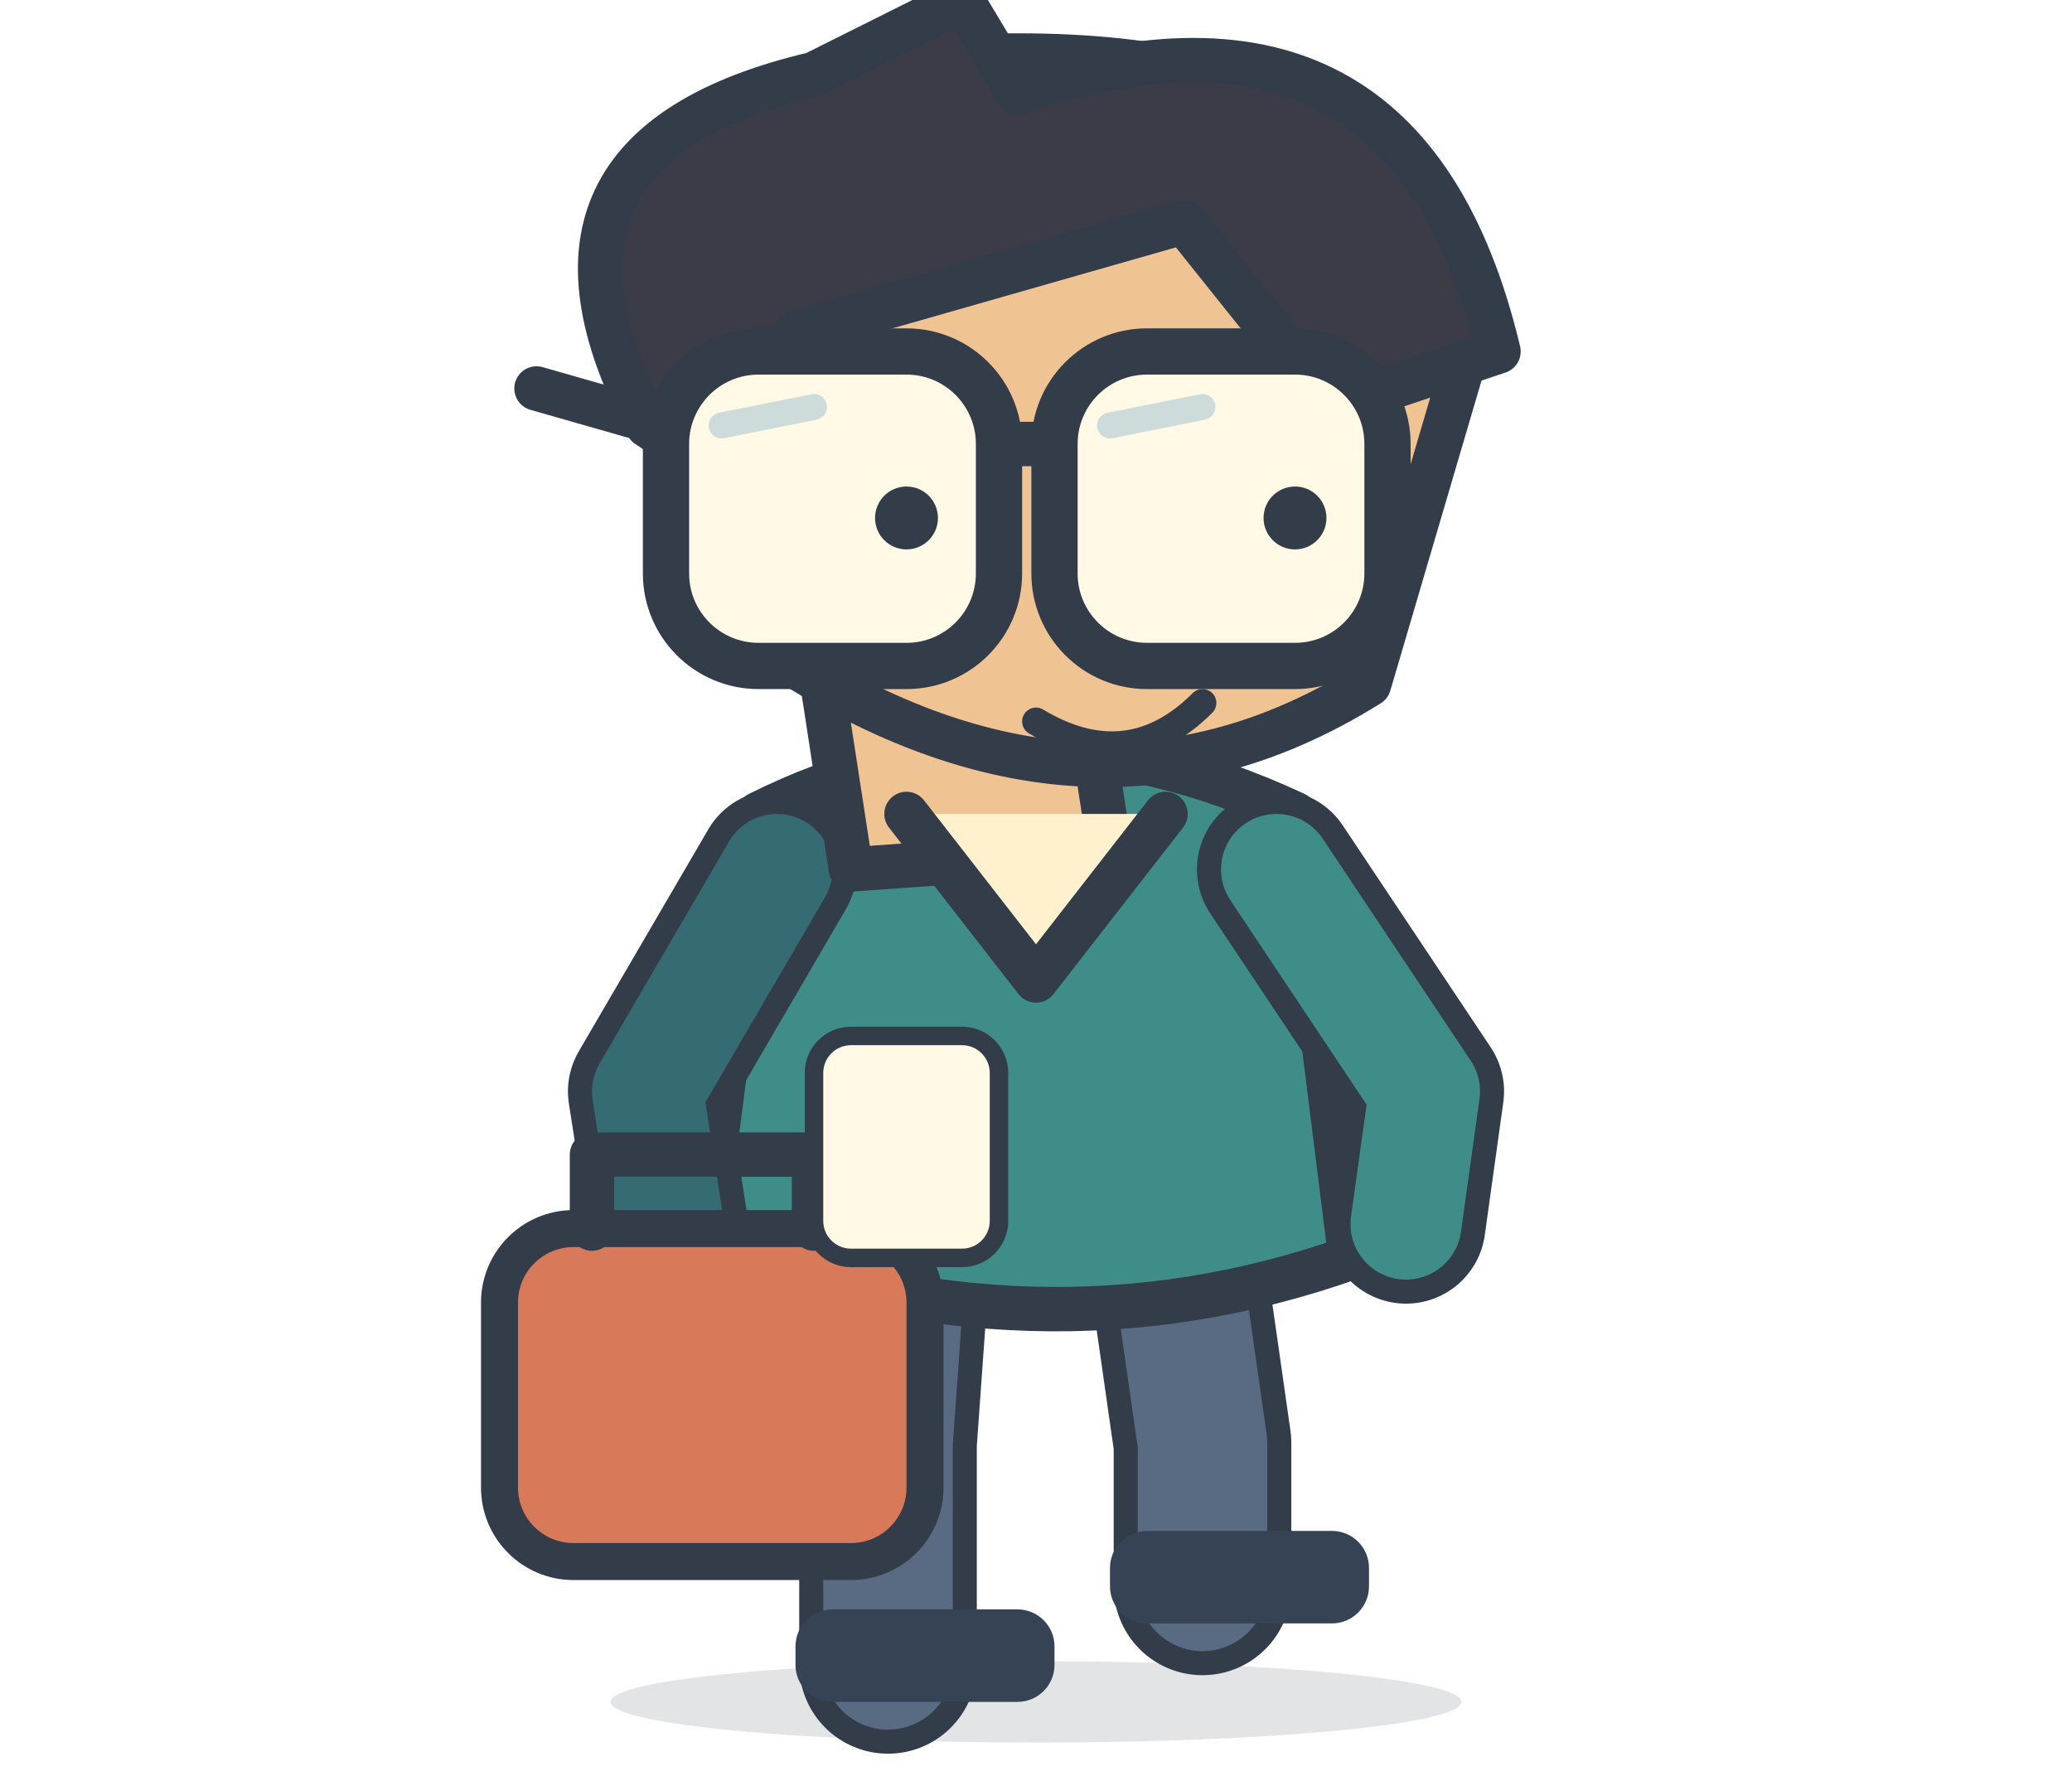
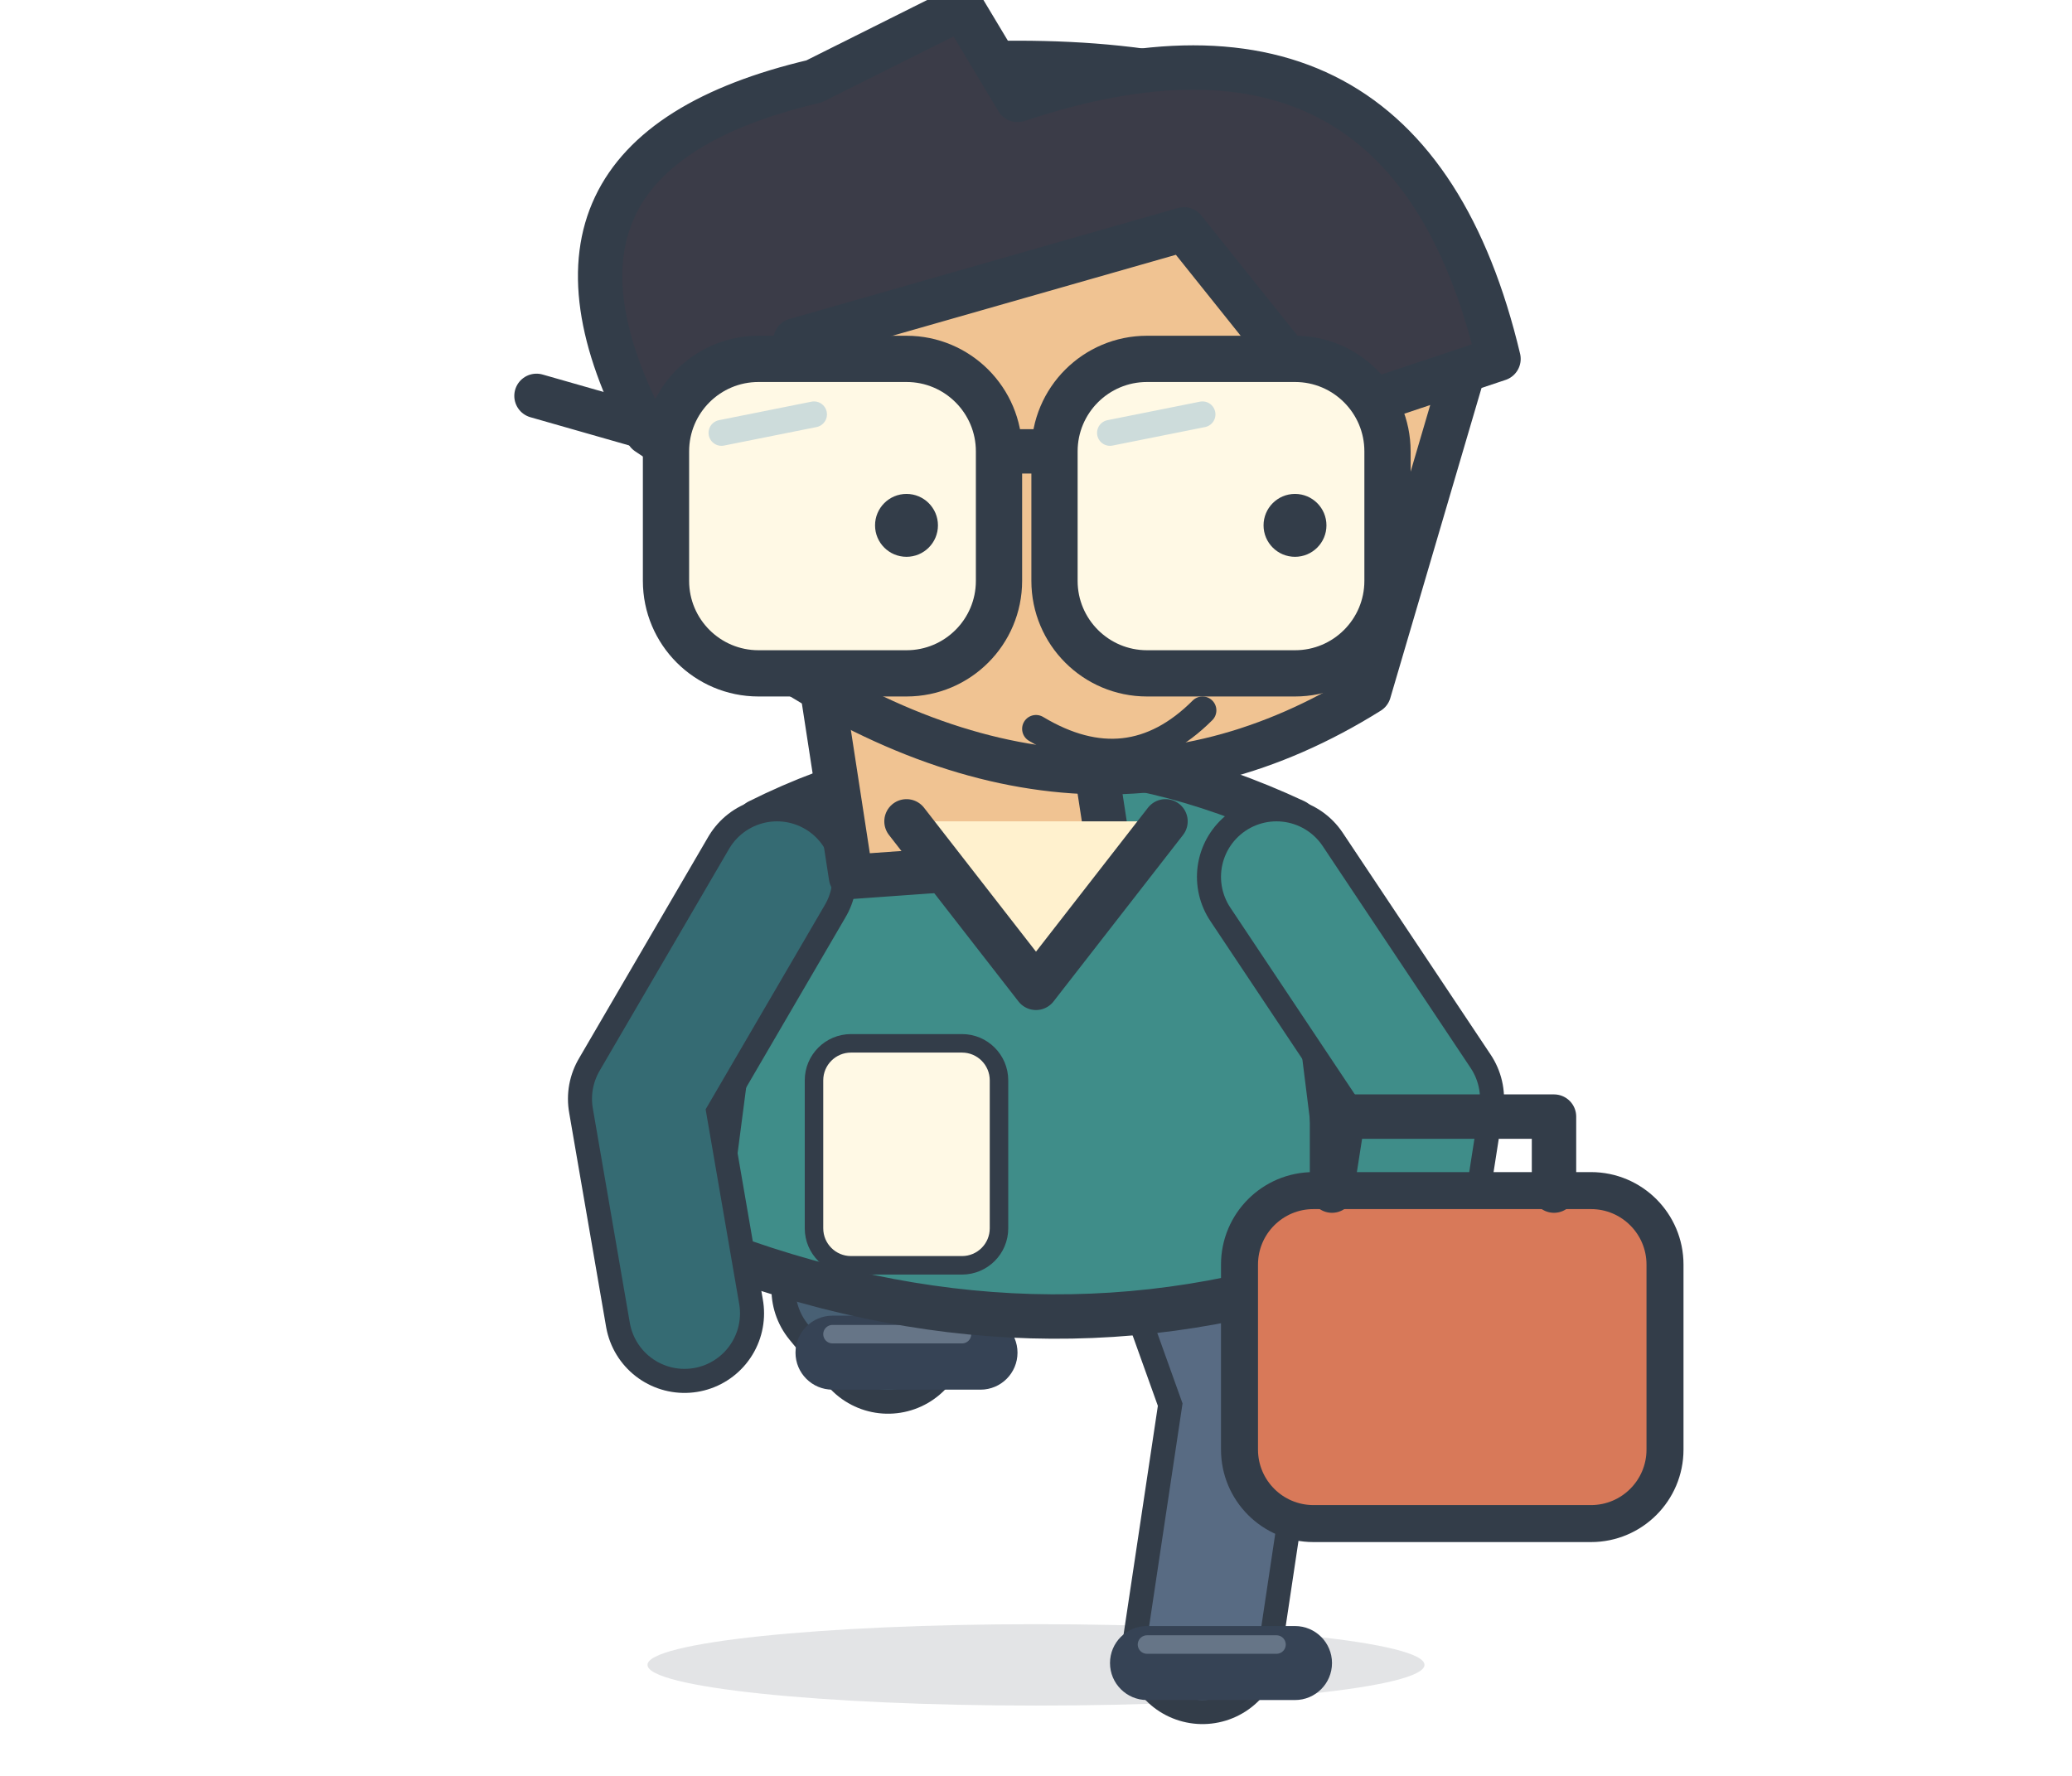
<svg xmlns="http://www.w3.org/2000/svg" width="112" height="96" viewBox="0 0 112 96">
-   <ellipse cx="56" cy="92" rx="23" ry="2.2" fill="#333d49" opacity=".14" />
-   <path d="M49 64L48 78L48 90" fill="none" stroke="#333d49" stroke-width="9.6" stroke-linejoin="round" stroke-linecap="round" />
-   <path d="M49 64L48 78L48 90" fill="none" stroke="#586b83" stroke-width="7" stroke-linejoin="round" stroke-linecap="round" />
-   <rect x="43" y="87" width="14" height="5" rx="2" fill="#364355" />
-   <path d="M63 64L65 78L65 85.757" fill="none" stroke="#333d49" stroke-width="9.6" stroke-linejoin="round" stroke-linecap="round" />
-   <path d="M63 64L65 78L65 85.757" fill="none" stroke="#586b83" stroke-width="7" stroke-linejoin="round" stroke-linecap="round" />
-   <rect x="60" y="82.757" width="14" height="5" rx="2" fill="#364355" />
-   <path d="M41 44q14-7 29 0l3 24q-17 6-35-1Z" fill="#3f8d89" stroke="#333d49" stroke-width="2.4" stroke-linejoin="round" stroke-linecap="round" />
-   <path d="M42 47L35 59L37 71.828" fill="none" stroke="#333d49" stroke-width="8.6" stroke-linejoin="round" stroke-linecap="round" />
-   <path d="M42 47L35 59L37 71.828" fill="none" stroke="#356b73" stroke-width="6" stroke-linejoin="round" stroke-linecap="round" />
-   <path d="M69 47L77 59L76 66.172" fill="none" stroke="#333d49" stroke-width="8.6" stroke-linejoin="round" stroke-linecap="round" />
-   <path d="M69 47L77 59L76 66.172" fill="none" stroke="#3f8d89" stroke-width="6" stroke-linejoin="round" stroke-linecap="round" />
-   <rect x="27" y="66.414" width="23" height="18" rx="4" fill="#d87959" stroke="#333d49" stroke-width="2" />
-   <path d="M32 66.414v-4h12v4" fill="none" stroke="#333d49" stroke-width="2.4" stroke-linejoin="round" stroke-linecap="round" />
-   <path d="M44 34 58 33l2 13-14 1Z" fill="#f0c392" stroke="#333d49" stroke-width="2.4" stroke-linejoin="round" stroke-linecap="round" />
-   <path d="M35 17Q34 3 55 3q23 0 24 17l-5 17Q58 47 40 34Z" fill="#f0c392" stroke="#333d49" stroke-width="2.4" stroke-linejoin="round" stroke-linecap="round" />
-   <path d="M35 23Q27 8 44 4L52 0l3 5Q76-2 81 19l-9 3-8-10-21 6-2 9Z" fill="#3b3c48" stroke="#333d49" stroke-width="2.4" stroke-linejoin="round" stroke-linecap="round" />
-   <rect x="36" y="19" width="18" height="17" rx="5" fill="#fff9e5" stroke="#333d49" stroke-width="2.5" />
-   <rect x="57" y="19" width="18" height="17" rx="5" fill="#fff9e5" stroke="#333d49" stroke-width="2.5" />
-   <path d="M54 24h3m-21-1-7-2" fill="none" stroke="#333d49" stroke-width="2.4" stroke-linejoin="round" stroke-linecap="round" />
-   <circle cx="49" cy="28" r="1.7" fill="#333d49" />
-   <circle cx="70" cy="28" r="1.7" fill="#333d49" />
-   <path d="M56 39q5 3 9-1" fill="none" stroke="#333d49" stroke-width="1.5" stroke-linejoin="round" stroke-linecap="round" />
-   <path d="M39 23l5-1m16 1 5-1" fill="none" stroke="#cddcdb" stroke-width="1.4" stroke-linejoin="round" stroke-linecap="round" />
-   <path d="m49 44 7 9 7-9" fill="#fff1ce" stroke="#333d49" stroke-width="2.4" stroke-linejoin="round" stroke-linecap="round" />
-   <rect x="44" y="56" width="10" height="12" rx="2" fill="#fff9e5" stroke="#333d49" stroke-width="1" />
+   <ellipse cx="56" cy="90" rx="21" ry="2.2" fill="#333d49" opacity=".14" />
+   <path d="M49 64.4L46 69.693L48 72.122" fill="none" stroke="#333d49" stroke-width="8.6" stroke-linejoin="round" stroke-linecap="round" />
+   <path d="M49 64.4L46 69.693L48 72.122" fill="none" stroke="#486074" stroke-width="6" stroke-linejoin="round" stroke-linecap="round" />
+   <rect x="43" y="71.122" width="12" height="4" rx="2" fill="#364355" />
+   <path d="M45 72.122h7" fill="none" stroke="#667587" stroke-width="1" stroke-linejoin="round" stroke-linecap="round" />
+   <path d="M63 64.4L67 75.565L65 88.9" fill="none" stroke="#333d49" stroke-width="8.6" stroke-linejoin="round" stroke-linecap="round" />
+   <path d="M63 64.4L67 75.565L65 88.9" fill="none" stroke="#586b83" stroke-width="6" stroke-linejoin="round" stroke-linecap="round" />
+   <rect x="60" y="87.9" width="12" height="4" rx="2" fill="#364355" />
+   <path d="M62 88.9h7" fill="none" stroke="#667587" stroke-width="1" stroke-linejoin="round" stroke-linecap="round" />
+   <g transform="translate(0 0.4)">
+     <path d="M41 44q14-7 29 0l3 24q-17 6-35-1Z" fill="#3f8d89" stroke="#333d49" stroke-width="2.4" stroke-linejoin="round" stroke-linecap="round" />
+     <path d="M42 47L35 59L37 70.598" fill="none" stroke="#333d49" stroke-width="8.6" stroke-linejoin="round" stroke-linecap="round" />
+     <path d="M42 47L35 59L37 70.598" fill="none" stroke="#356b73" stroke-width="6" stroke-linejoin="round" stroke-linecap="round" />
+     <path d="M69 47L77 59L76 65.402" fill="none" stroke="#333d49" stroke-width="8.6" stroke-linejoin="round" stroke-linecap="round" />
+     <path d="M69 47L77 59L76 65.402" fill="none" stroke="#3f8d89" stroke-width="6" stroke-linejoin="round" stroke-linecap="round" />
+     <rect x="67" y="63.961" width="23" height="18" rx="4" fill="#d87959" stroke="#333d49" stroke-width="2" />
+     <path d="M72 63.961v-4h12v4" fill="none" stroke="#333d49" stroke-width="2.4" stroke-linejoin="round" stroke-linecap="round" />
+     <path d="M44 34 58 33l2 13-14 1Z" fill="#f0c392" stroke="#333d49" stroke-width="2.4" stroke-linejoin="round" stroke-linecap="round" />
+     <path d="M35 17Q34 3 55 3q23 0 24 17l-5 17Q58 47 40 34Z" fill="#f0c392" stroke="#333d49" stroke-width="2.4" stroke-linejoin="round" stroke-linecap="round" />
+     <path d="M35 23Q27 8 44 4L52 0l3 5Q76-2 81 19l-9 3-8-10-21 6-2 9Z" fill="#3b3c48" stroke="#333d49" stroke-width="2.4" stroke-linejoin="round" stroke-linecap="round" />
+     <rect x="36" y="19" width="18" height="17" rx="5" fill="#fff9e5" stroke="#333d49" stroke-width="2.5" />
+     <rect x="57" y="19" width="18" height="17" rx="5" fill="#fff9e5" stroke="#333d49" stroke-width="2.5" />
+     <path d="M54 24h3m-21-1-7-2" fill="none" stroke="#333d49" stroke-width="2.4" stroke-linejoin="round" stroke-linecap="round" />
+     <circle cx="49" cy="28" r="1.7" fill="#333d49" />
+     <circle cx="70" cy="28" r="1.7" fill="#333d49" />
+     <path d="M56 39q5 3 9-1" fill="none" stroke="#333d49" stroke-width="1.5" stroke-linejoin="round" stroke-linecap="round" />
+     <path d="M39 23l5-1m16 1 5-1" fill="none" stroke="#cddcdb" stroke-width="1.4" stroke-linejoin="round" stroke-linecap="round" />
+     <path d="m49 44 7 9 7-9" fill="#fff1ce" stroke="#333d49" stroke-width="2.4" stroke-linejoin="round" stroke-linecap="round" />
+     <rect x="44" y="56" width="10" height="12" rx="2" fill="#fff9e5" stroke="#333d49" stroke-width="1" />
+   </g>
</svg>
